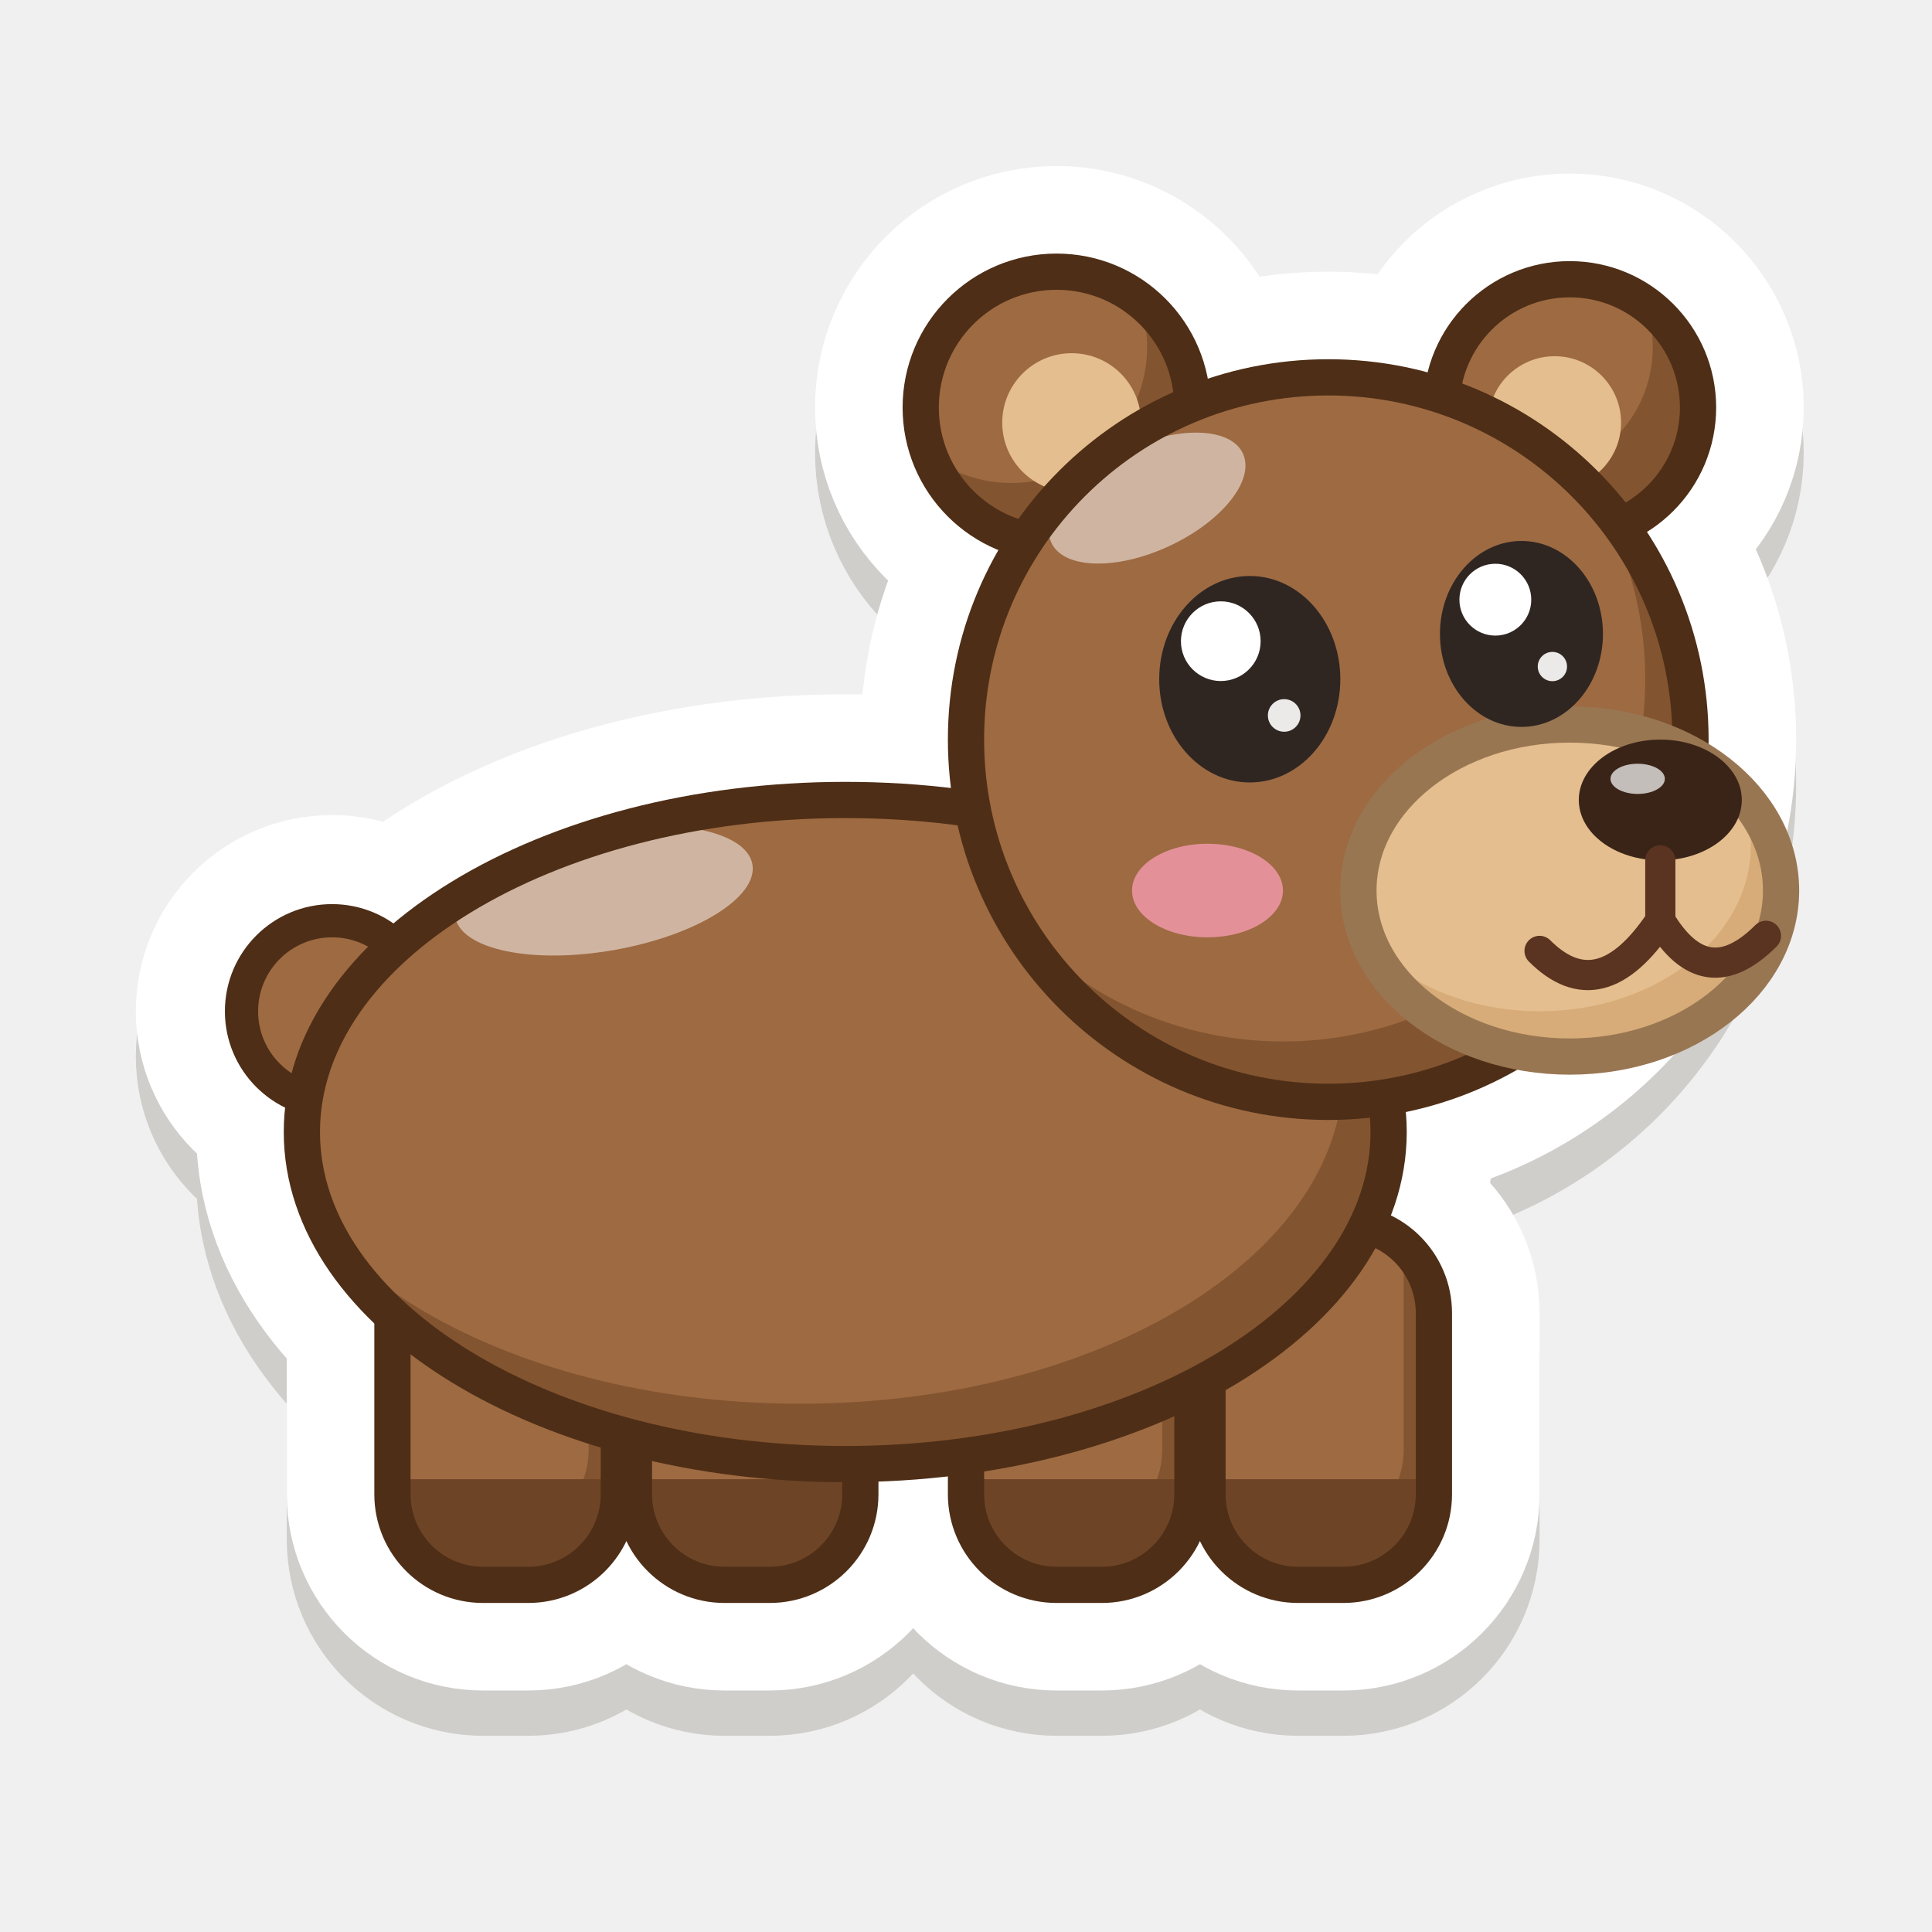
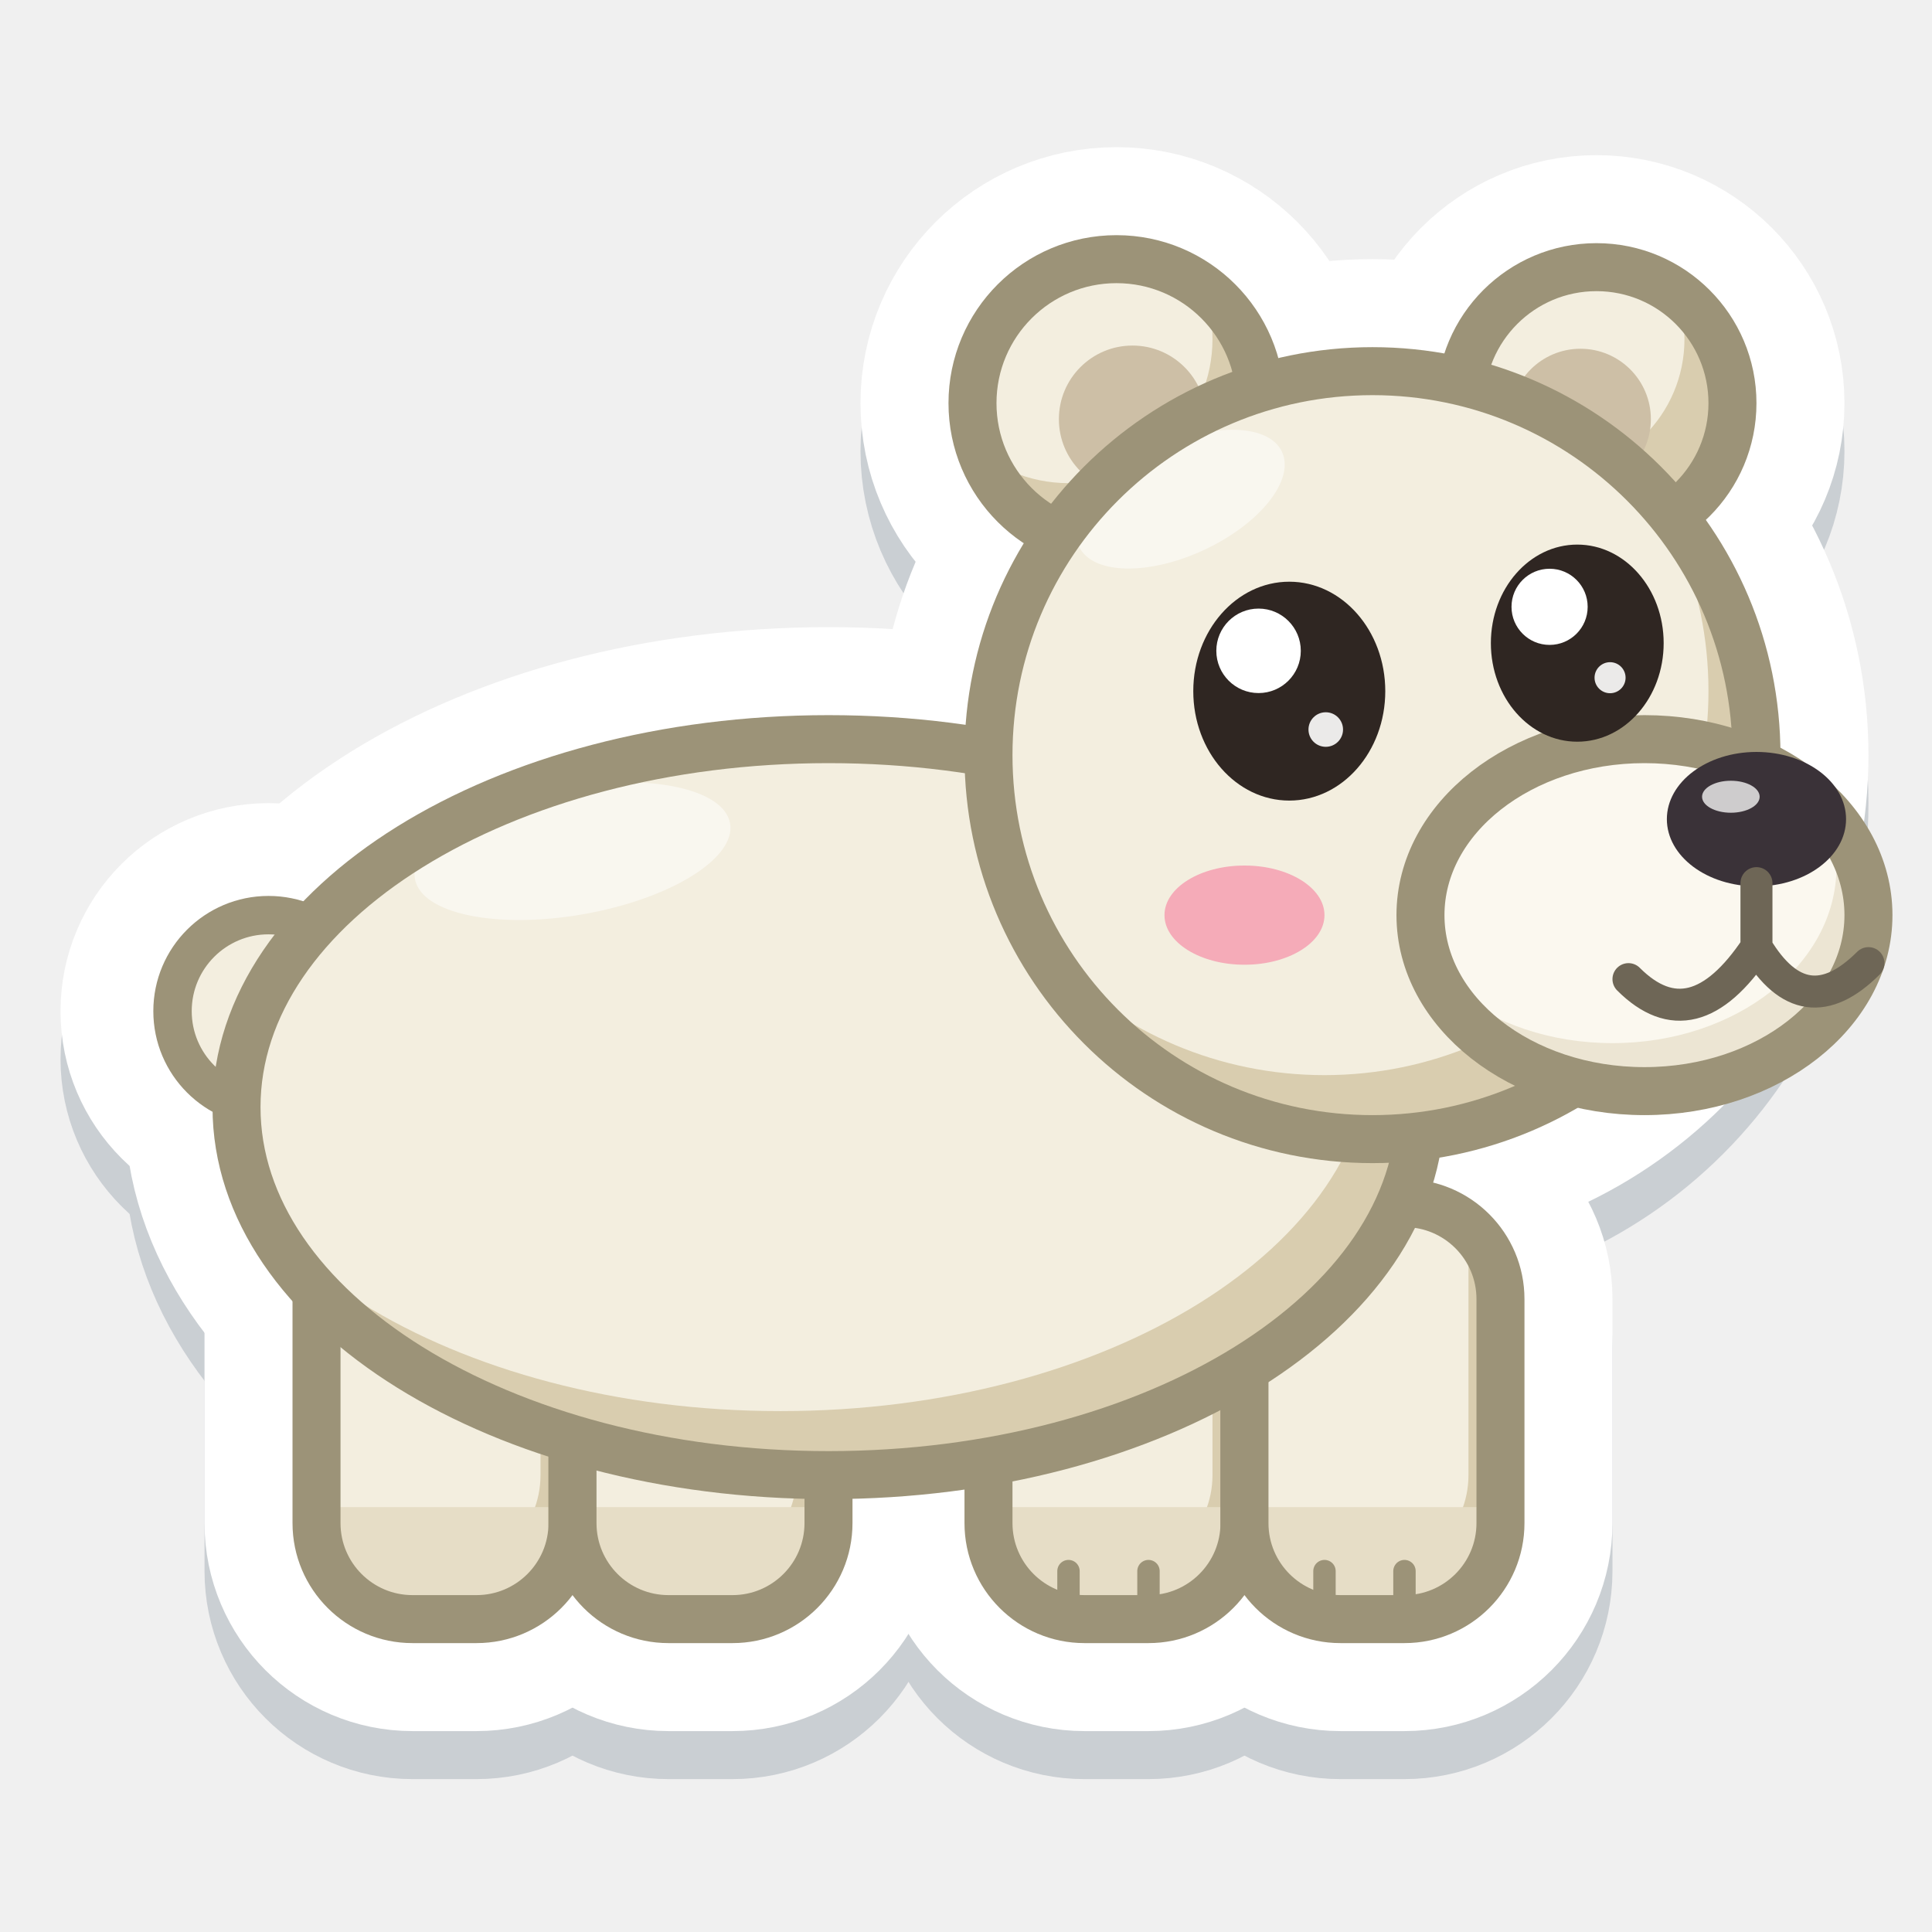
<svg xmlns="http://www.w3.org/2000/svg" xmlns:xlink="http://www.w3.org/1999/xlink" width="128" height="128" viewBox="0 0 128 128">
  <defs>
    <clipPath id="bear_c1">
-       <circle cx="22" cy="76" r="6" />
+       <circle cx="21" cy="76" r="6" />
    </clipPath>
    <clipPath id="bear_c2">
-       <rect x="26" y="90" width="15" height="24" rx="6" />
+       <rect x="24" y="88" width="16" height="26" rx="6" />
    </clipPath>
    <clipPath id="bear_c3">
-       <rect x="42" y="90" width="15" height="24" rx="6" />
+       <rect x="40" y="88" width="16" height="26" rx="6" />
    </clipPath>
    <clipPath id="bear_c4">
-       <rect x="64" y="90" width="15" height="24" rx="6" />
+       <rect x="66" y="88" width="16" height="26" rx="6" />
    </clipPath>
    <clipPath id="bear_c5">
-       <rect x="80" y="90" width="15" height="24" rx="6" />
+       <rect x="82" y="88" width="16" height="26" rx="6" />
    </clipPath>
    <clipPath id="bear_c6">
-       <ellipse cx="56" cy="84" rx="36" ry="22" />
+       <ellipse cx="56" cy="82" rx="37" ry="23" />
    </clipPath>
    <clipPath id="bear_c7">
-       <circle cx="70" cy="36" r="9" />
+       <circle cx="74" cy="38" r="9" />
    </clipPath>
    <clipPath id="bear_c8">
-       <circle cx="104" cy="36" r="8.5" />
+       <circle cx="104" cy="38" r="8.5" />
    </clipPath>
    <clipPath id="bear_c9">
-       <circle cx="88" cy="58" r="24" />
+       <circle cx="90" cy="60" r="24" />
    </clipPath>
    <clipPath id="bear_c10">
-       <ellipse cx="104" cy="68" rx="14" ry="11" />
+       <ellipse cx="107" cy="70" rx="14" ry="11" />
    </clipPath>
    <g id="bear_sil">
-       <circle cx="22" cy="76" r="6" />
-       <rect x="26" y="90" width="15" height="24" rx="6" />
-       <rect x="42" y="90" width="15" height="24" rx="6" />
-       <rect x="64" y="90" width="15" height="24" rx="6" />
-       <rect x="80" y="90" width="15" height="24" rx="6" />
-       <ellipse cx="56" cy="84" rx="36" ry="22" />
-       <circle cx="70" cy="36" r="9" />
-       <circle cx="104" cy="36" r="8.5" />
-       <circle cx="88" cy="58" r="24" />
+       <circle cx="21" cy="76" r="6" />
+       <rect x="24" y="88" width="16" height="26" rx="6" />
+       <rect x="40" y="88" width="16" height="26" rx="6" />
+       <rect x="66" y="88" width="16" height="26" rx="6" />
+       <rect x="82" y="88" width="16" height="26" rx="6" />
+       <ellipse cx="56" cy="82" rx="37" ry="23" />
+       <circle cx="74" cy="38" r="9" />
+       <circle cx="104" cy="38" r="8.5" />
+       <circle cx="90" cy="60" r="24" />
    </g>
  </defs>
-   <g transform="translate(0 -9) scale(1)">
-     <use href="#bear_sil" xlink:href="#bear_sil" transform="translate(0 3)" fill="#3A3020" stroke="#3A3020" stroke-width="14" stroke-linejoin="round" stroke-linecap="round" opacity=".18" />
+   <g transform="translate(-4.47 -13.57) scale(1.06)">
+     <use href="#bear_sil" xlink:href="#bear_sil" transform="translate(0 3)" fill="#1E3550" stroke="#1E3550" stroke-width="14" stroke-linejoin="round" stroke-linecap="round" opacity=".18" />
    <use href="#bear_sil" xlink:href="#bear_sil" fill="#FFFFFF" stroke="#FFFFFF" stroke-width="14" stroke-linejoin="round" stroke-linecap="round" />
-     <circle cx="22" cy="76" r="6" fill="#9E6A42" />
+     <circle cx="21" cy="76" r="6" fill="#F3EEDF" />
    <g clip-path="url(#bear_c1)">
</g>
-     <circle cx="22" cy="76" r="6" fill="none" stroke="#4E2E16" stroke-width="2.2" stroke-linejoin="round" />
-     <rect x="26" y="90" width="15" height="24" rx="6" fill="#835430" />
+     <circle cx="21" cy="76" r="6" fill="none" stroke="#9C9378" stroke-width="2.4" stroke-linejoin="round" />
+     <rect x="24" y="88" width="16" height="26" rx="6" fill="#D9CDAF" />
    <g clip-path="url(#bear_c2)">
      <g transform="translate(-2 -3)">
-         <rect x="26" y="90" width="15" height="24" rx="6" fill="#9E6A42" />
+         <rect x="24" y="88" width="16" height="26" rx="6" fill="#F3EEDF" />
      </g>
-       <rect x="24" y="107" width="19" height="9" rx="0" fill="#6E4426" />
+       <rect x="22" y="107" width="20" height="9" rx="0" fill="#E6DDC6" />
    </g>
-     <rect x="26" y="90" width="15" height="24" rx="6" fill="none" stroke="#4E2E16" stroke-width="2.4" stroke-linejoin="round" />
-     <rect x="42" y="90" width="15" height="24" rx="6" fill="#835430" />
+     <rect x="24" y="88" width="16" height="26" rx="6" fill="none" stroke="#9C9378" stroke-width="3" stroke-linejoin="round" />
+     <rect x="40" y="88" width="16" height="26" rx="6" fill="#D9CDAF" />
    <g clip-path="url(#bear_c3)">
      <g transform="translate(-2 -3)">
-         <rect x="42" y="90" width="15" height="24" rx="6" fill="#9E6A42" />
+         <rect x="40" y="88" width="16" height="26" rx="6" fill="#F3EEDF" />
      </g>
-       <rect x="40" y="107" width="19" height="9" rx="0" fill="#6E4426" />
+       <rect x="38" y="107" width="20" height="9" rx="0" fill="#E6DDC6" />
    </g>
-     <rect x="42" y="90" width="15" height="24" rx="6" fill="none" stroke="#4E2E16" stroke-width="2.4" stroke-linejoin="round" />
-     <rect x="64" y="90" width="15" height="24" rx="6" fill="#835430" />
+     <rect x="40" y="88" width="16" height="26" rx="6" fill="none" stroke="#9C9378" stroke-width="3" stroke-linejoin="round" />
+     <rect x="66" y="88" width="16" height="26" rx="6" fill="#D9CDAF" />
    <g clip-path="url(#bear_c4)">
      <g transform="translate(-2 -3)">
-         <rect x="64" y="90" width="15" height="24" rx="6" fill="#9E6A42" />
+         <rect x="66" y="88" width="16" height="26" rx="6" fill="#F3EEDF" />
      </g>
-       <rect x="62" y="107" width="19" height="9" rx="0" fill="#6E4426" />
+       <rect x="64" y="107" width="20" height="9" rx="0" fill="#E6DDC6" />
    </g>
-     <rect x="64" y="90" width="15" height="24" rx="6" fill="none" stroke="#4E2E16" stroke-width="2.4" stroke-linejoin="round" />
-     <rect x="80" y="90" width="15" height="24" rx="6" fill="#835430" />
+     <rect x="66" y="88" width="16" height="26" rx="6" fill="none" stroke="#9C9378" stroke-width="3" stroke-linejoin="round" />
+     <rect x="82" y="88" width="16" height="26" rx="6" fill="#D9CDAF" />
    <g clip-path="url(#bear_c5)">
      <g transform="translate(-2 -3)">
-         <rect x="80" y="90" width="15" height="24" rx="6" fill="#9E6A42" />
+         <rect x="82" y="88" width="16" height="26" rx="6" fill="#F3EEDF" />
      </g>
-       <rect x="78" y="107" width="19" height="9" rx="0" fill="#6E4426" />
+       <rect x="80" y="107" width="20" height="9" rx="0" fill="#E6DDC6" />
    </g>
-     <rect x="80" y="90" width="15" height="24" rx="6" fill="none" stroke="#4E2E16" stroke-width="2.4" stroke-linejoin="round" />
-     <ellipse cx="56" cy="84" rx="36" ry="22" fill="#835430" />
+     <rect x="82" y="88" width="16" height="26" rx="6" fill="none" stroke="#9C9378" stroke-width="3" stroke-linejoin="round" />
+     <ellipse cx="56" cy="82" rx="37" ry="23" fill="#D9CDAF" />
    <g clip-path="url(#bear_c6)">
      <g transform="translate(-3 -4)">
-         <ellipse cx="56" cy="84" rx="36" ry="22" fill="#9E6A42" />
+         <ellipse cx="56" cy="82" rx="37" ry="23" fill="#F3EEDF" />
      </g>
-       <ellipse cx="40" cy="68" rx="10" ry="4" transform="rotate(-10 40 68)" fill="#FFFFFF" opacity=".5" />
+       <ellipse cx="40" cy="66" rx="10" ry="4" transform="rotate(-10 40 66)" fill="#FFFFFF" opacity=".5" />
    </g>
-     <ellipse cx="56" cy="84" rx="36" ry="22" fill="none" stroke="#4E2E16" stroke-width="2.4" stroke-linejoin="round" />
-     <circle cx="70" cy="36" r="9" fill="#835430" />
+     <ellipse cx="56" cy="82" rx="37" ry="23" fill="none" stroke="#9C9378" stroke-width="3" stroke-linejoin="round" />
+     <circle cx="74" cy="38" r="9" fill="#D9CDAF" />
    <g clip-path="url(#bear_c7)">
      <g transform="translate(-3 -4)">
-         <circle cx="70" cy="36" r="9" fill="#9E6A42" />
+         <circle cx="74" cy="38" r="9" fill="#F3EEDF" />
      </g>
-       <circle cx="71" cy="37" r="4.6" fill="#E4BE8E" />
+       <circle cx="75" cy="39" r="4.6" fill="#CDBFA6" />
    </g>
-     <circle cx="70" cy="36" r="9" fill="none" stroke="#4E2E16" stroke-width="2.4" stroke-linejoin="round" />
-     <circle cx="104" cy="36" r="8.5" fill="#835430" />
+     <circle cx="74" cy="38" r="9" fill="none" stroke="#9C9378" stroke-width="3" stroke-linejoin="round" />
+     <circle cx="104" cy="38" r="8.5" fill="#D9CDAF" />
    <g clip-path="url(#bear_c8)">
      <g transform="translate(-3 -4)">
-         <circle cx="104" cy="36" r="8.5" fill="#9E6A42" />
+         <circle cx="104" cy="38" r="8.5" fill="#F3EEDF" />
      </g>
-       <circle cx="103" cy="37" r="4.4" fill="#E4BE8E" />
+       <circle cx="103" cy="39" r="4.4" fill="#CDBFA6" />
    </g>
-     <circle cx="104" cy="36" r="8.5" fill="none" stroke="#4E2E16" stroke-width="2.4" stroke-linejoin="round" />
-     <circle cx="88" cy="58" r="24" fill="#835430" />
+     <circle cx="104" cy="38" r="8.5" fill="none" stroke="#9C9378" stroke-width="3" stroke-linejoin="round" />
+     <circle cx="90" cy="60" r="24" fill="#D9CDAF" />
    <g clip-path="url(#bear_c9)">
      <g transform="translate(-3 -4)">
-         <circle cx="88" cy="58" r="24" fill="#9E6A42" />
+         <circle cx="90" cy="60" r="24" fill="#F3EEDF" />
      </g>
-       <ellipse cx="76" cy="42" rx="7" ry="3.5" transform="rotate(-25 76 42)" fill="#FFFFFF" opacity=".5" />
+       <ellipse cx="78" cy="44" rx="7" ry="3.5" transform="rotate(-25 78 44)" fill="#FFFFFF" opacity=".5" />
    </g>
-     <circle cx="88" cy="58" r="24" fill="none" stroke="#4E2E16" stroke-width="2.4" stroke-linejoin="round" />
-     <ellipse cx="104" cy="68" rx="14" ry="11" fill="#D7AC78" />
+     <circle cx="90" cy="60" r="24" fill="none" stroke="#9C9378" stroke-width="3" stroke-linejoin="round" />
+     <ellipse cx="107" cy="70" rx="14" ry="11" fill="#ECE5D3" />
    <g clip-path="url(#bear_c10)">
      <g transform="translate(-2 -3)">
-         <ellipse cx="104" cy="68" rx="14" ry="11" fill="#E4BE8E" />
+         <ellipse cx="107" cy="70" rx="14" ry="11" fill="#FBF8EF" />
      </g>
    </g>
-     <ellipse cx="104" cy="68" rx="14" ry="11" fill="none" stroke="#997652" stroke-width="2.4" stroke-linejoin="round" />
-     <ellipse cx="110" cy="62" rx="5.4" ry="4" fill="#3A2418" />
-     <ellipse cx="108.5" cy="60.6" rx="1.8" ry="1" fill="#FFFFFF" opacity="0.7" />
-     <path d="M 110 66 L 110 70 M 102 72 Q 106 76 110 70 Q 113 75 117 71" fill="none" stroke="#5A3420" stroke-width="2" stroke-linecap="round" stroke-linejoin="round" />
-     <ellipse cx="82.8" cy="54" rx="6" ry="6.84" fill="#2F2622" />
-     <circle cx="80.88" cy="51.48" r="2.64" fill="#FFFFFF" />
-     <circle cx="85.08" cy="56.4" r="1.08" fill="#FFFFFF" opacity=".9" />
-     <ellipse cx="100.8" cy="51" rx="5.4" ry="6.16" fill="#2F2622" />
-     <circle cx="99.07" cy="48.73" r="2.38" fill="#FFFFFF" />
-     <circle cx="102.85" cy="53.16" r="0.97" fill="#FFFFFF" opacity=".9" />
-     <ellipse cx="80" cy="68" rx="5" ry="3.1" fill="#F59AAE" opacity="0.8" />
+     <ellipse cx="107" cy="70" rx="14" ry="11" fill="none" stroke="#9C9378" stroke-width="3" stroke-linejoin="round" />
+     <ellipse cx="114" cy="64" rx="5.6" ry="4.2" fill="#3A3238" />
+     <ellipse cx="112.4" cy="62.6" rx="1.8" ry="1" fill="#FFFFFF" opacity="0.75" />
+     <path d="M 114 68 L 114 72 M 106 74 Q 110 78 114 72 Q 117 77 121 73" fill="none" stroke="#6E6656" stroke-width="2" stroke-linecap="round" stroke-linejoin="round" />
+     <ellipse cx="84.8" cy="56" rx="6" ry="6.84" fill="#2F2622" />
+     <circle cx="82.88" cy="53.48" r="2.64" fill="#FFFFFF" />
+     <circle cx="87.08" cy="58.4" r="1.08" fill="#FFFFFF" opacity=".9" />
+     <ellipse cx="102.8" cy="53" rx="5.4" ry="6.16" fill="#2F2622" />
+     <circle cx="101.07" cy="50.73" r="2.38" fill="#FFFFFF" />
+     <circle cx="104.85" cy="55.16" r="0.97" fill="#FFFFFF" opacity=".9" />
+     <ellipse cx="82" cy="70" rx="5" ry="3.1" fill="#F59AAE" opacity="0.8" />
+     <path d="M 71 111 L 71 114 M 76 111 L 76 114" fill="none" stroke="#9C9378" stroke-width="1.4" stroke-linecap="round" stroke-linejoin="round" />
+     <path d="M 87 111 L 87 114 M 92 111 L 92 114" fill="none" stroke="#9C9378" stroke-width="1.4" stroke-linecap="round" stroke-linejoin="round" />
  </g>
</svg>
